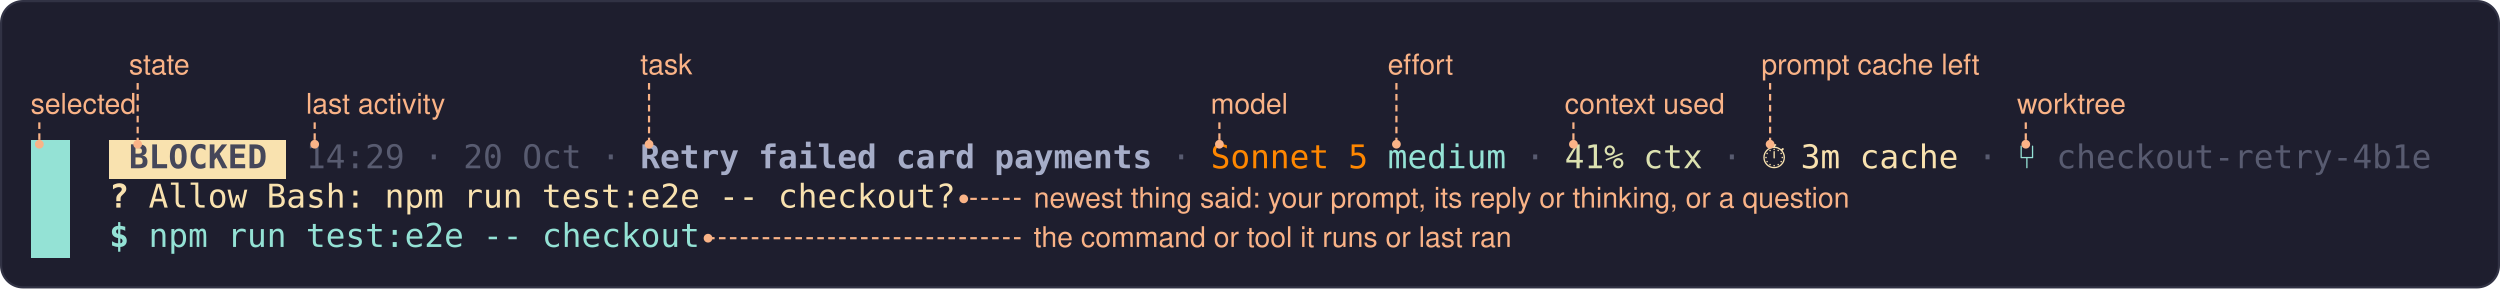
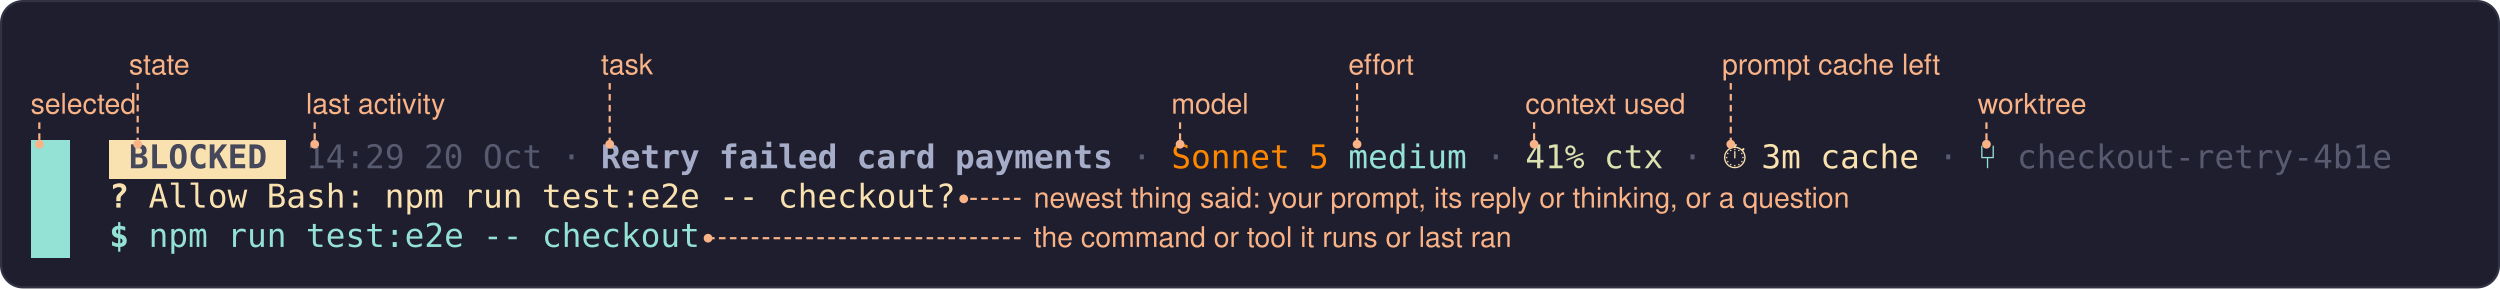
<svg xmlns="http://www.w3.org/2000/svg" width="1144" height="132" viewBox="0 0 1144 132">
  <rect x="0.5" y="0.5" width="1143" height="131" rx="10" fill="#1e1e2e" stroke="#313244" />
  <g transform="translate(14 64)" font-family="ui-monospace, SFMono-Regular, Menlo, Consolas, 'DejaVu Sans Mono', 'Liberation Mono', monospace" font-size="15">
    <rect x="36" y="0" width="81" height="18" fill="#f9e2af" shape-rendering="crispEdges" />
    <rect x="0" y="0" width="9" height="18" fill="#94e2d5" shape-rendering="crispEdges" />
    <rect x="9" y="0" width="9" height="18" fill="#94e2d5" shape-rendering="crispEdges" />
    <text x="45 54 63 72 81 90 99" y="13" fill="#45475a" font-weight="bold">BLOCKED</text>
    <text x="126 135 144 153 162" y="13" fill="#585b70">14:29</text>
-     <text x="180" y="13" fill="#585b70">·</text>
-     <text x="198 207" y="13" fill="#585b70">20</text>
-     <text x="225 234 243" y="13" fill="#585b70">Oct</text>
-     <text x="261" y="13" fill="#585b70">·</text>
-     <text x="279 288 297 306 315" y="13" fill="#a6adc8" font-weight="bold">Retry</text>
-     <text x="333 342 351 360 369 378" y="13" fill="#a6adc8" font-weight="bold">failed</text>
-     <text x="396 405 414 423" y="13" fill="#a6adc8" font-weight="bold">card</text>
-     <text x="441 450 459 468 477 486 495 504" y="13" fill="#a6adc8" font-weight="bold">payments</text>
-     <text x="522" y="13" fill="#585b70">·</text>
-     <text x="540 549 558 567 576 585" y="13" fill="#ff8700">Sonnet</text>
-     <text x="603" y="13" fill="#ff8700">5</text>
-     <text x="621 630 639 648 657 666" y="13" fill="#94e2d5">medium</text>
-     <text x="684" y="13" fill="#585b70">·</text>
-     <text x="702 711 720" y="13" fill="#dce1b0">41%</text>
-     <text x="738 747 756" y="13" fill="#dce1b0">ctx</text>
-     <text x="774" y="13" fill="#585b70">·</text>
-     <text x="792" y="13" fill="#f9e2af">⏱</text>
-     <text x="810 819" y="13" fill="#f9e2af">3m</text>
-     <text x="837 846 855 864 873" y="13" fill="#f9e2af">cache</text>
-     <text x="891" y="13" fill="#585b70">·</text>
-     <text x="909" y="13" fill="#94e2d5">⑂</text>
-     <text x="927 936 945 954 963 972 981 990 999 1008 1017 1026 1035 1044 1053 1062 1071 1080 1089" y="13" fill="#585b70">checkout-retry-4b1e</text>
+     <text x="180 189" y="13" fill="#585b70">20</text>
+     <text x="207 216 225" y="13" fill="#585b70">Oct</text>
+     <text x="243" y="13" fill="#585b70">·</text>
+     <text x="261 270 279 288 297" y="13" fill="#a6adc8" font-weight="bold">Retry</text>
+     <text x="315 324 333 342 351 360" y="13" fill="#a6adc8" font-weight="bold">failed</text>
+     <text x="378 387 396 405" y="13" fill="#a6adc8" font-weight="bold">card</text>
+     <text x="423 432 441 450 459 468 477 486" y="13" fill="#a6adc8" font-weight="bold">payments</text>
+     <text x="504" y="13" fill="#585b70">·</text>
+     <text x="522 531 540 549 558 567" y="13" fill="#ff8700">Sonnet</text>
+     <text x="585" y="13" fill="#ff8700">5</text>
+     <text x="603 612 621 630 639 648" y="13" fill="#94e2d5">medium</text>
+     <text x="666" y="13" fill="#585b70">·</text>
+     <text x="684 693 702" y="13" fill="#dce1b0">41%</text>
+     <text x="720 729 738" y="13" fill="#dce1b0">ctx</text>
+     <text x="756" y="13" fill="#585b70">·</text>
+     <text x="774" y="13" fill="#f9e2af">⏱</text>
+     <text x="792 801" y="13" fill="#f9e2af">3m</text>
+     <text x="819 828 837 846 855" y="13" fill="#f9e2af">cache</text>
+     <text x="873" y="13" fill="#585b70">·</text>
+     <text x="891" y="13" fill="#94e2d5">⑂</text>
+     <text x="909 918 927 936 945 954 963 972 981 990 999 1008 1017 1026 1035 1044 1053 1062 1071" y="13" fill="#585b70">checkout-retry-4b1e</text>
    <rect x="0" y="18" width="9" height="18" fill="#94e2d5" shape-rendering="crispEdges" />
    <rect x="9" y="18" width="9" height="18" fill="#94e2d5" shape-rendering="crispEdges" />
    <text x="36" y="31" fill="#f9e2af" font-weight="bold">?</text>
    <text x="54 63 72 81 90" y="31" fill="#f9e2af">Allow</text>
    <text x="108 117 126 135 144" y="31" fill="#f9e2af">Bash:</text>
    <text x="162 171 180" y="31" fill="#f9e2af">npm</text>
    <text x="198 207 216" y="31" fill="#f9e2af">run</text>
    <text x="234 243 252 261 270 279 288 297" y="31" fill="#f9e2af">test:e2e</text>
    <text x="315 324" y="31" fill="#f9e2af">--</text>
    <text x="342 351 360 369 378 387 396 405 414" y="31" fill="#f9e2af">checkout?</text>
    <rect x="0" y="36" width="9" height="18" fill="#94e2d5" shape-rendering="crispEdges" />
    <rect x="9" y="36" width="9" height="18" fill="#94e2d5" shape-rendering="crispEdges" />
    <text x="36" y="49" fill="#94e2d5" font-weight="bold">$</text>
    <text x="54 63 72" y="49" fill="#94e2d5">npm</text>
    <text x="90 99 108" y="49" fill="#94e2d5">run</text>
    <text x="126 135 144 153 162 171 180 189" y="49" fill="#94e2d5">test:e2e</text>
    <text x="207 216" y="49" fill="#94e2d5">--</text>
    <text x="234 243 252 261 270 279 288 297" y="49" fill="#94e2d5">checkout</text>
    <g transform="translate(0 -12)">
      <text x="0" y="0" fill="#fab387" font-family="-apple-system, 'Segoe UI', Helvetica, Arial, sans-serif" font-size="13">selected</text>
    </g>
    <path d="M4 -8V2" stroke="#fab387" stroke-width="1" stroke-dasharray="3 2" />
    <circle cx="4" cy="2" r="2" fill="#fab387" />
    <g transform="translate(0 -30)">
      <text x="45" y="0" fill="#fab387" font-family="-apple-system, 'Segoe UI', Helvetica, Arial, sans-serif" font-size="13">state</text>
    </g>
    <path d="M49 -26V2" stroke="#fab387" stroke-width="1" stroke-dasharray="3 2" />
    <circle cx="49" cy="2" r="2" fill="#fab387" />
    <g transform="translate(0 -12)">
      <text x="126" y="0" fill="#fab387" font-family="-apple-system, 'Segoe UI', Helvetica, Arial, sans-serif" font-size="13">last activity</text>
    </g>
    <path d="M130 -8V2" stroke="#fab387" stroke-width="1" stroke-dasharray="3 2" />
    <circle cx="130" cy="2" r="2" fill="#fab387" />
    <g transform="translate(0 -30)">
-       <text x="279" y="0" fill="#fab387" font-family="-apple-system, 'Segoe UI', Helvetica, Arial, sans-serif" font-size="13">task</text>
+       <text x="261" y="0" fill="#fab387" font-family="-apple-system, 'Segoe UI', Helvetica, Arial, sans-serif" font-size="13">task</text>
    </g>
-     <path d="M283 -26V2" stroke="#fab387" stroke-width="1" stroke-dasharray="3 2" />
-     <circle cx="283" cy="2" r="2" fill="#fab387" />
+     <path d="M265 -26V2" stroke="#fab387" stroke-width="1" stroke-dasharray="3 2" />
+     <circle cx="265" cy="2" r="2" fill="#fab387" />
    <g transform="translate(0 -12)">
-       <text x="540" y="0" fill="#fab387" font-family="-apple-system, 'Segoe UI', Helvetica, Arial, sans-serif" font-size="13">model</text>
+       <text x="522" y="0" fill="#fab387" font-family="-apple-system, 'Segoe UI', Helvetica, Arial, sans-serif" font-size="13">model</text>
    </g>
-     <path d="M544 -8V2" stroke="#fab387" stroke-width="1" stroke-dasharray="3 2" />
-     <circle cx="544" cy="2" r="2" fill="#fab387" />
+     <path d="M526 -8V2" stroke="#fab387" stroke-width="1" stroke-dasharray="3 2" />
+     <circle cx="526" cy="2" r="2" fill="#fab387" />
    <g transform="translate(0 -30)">
-       <text x="621" y="0" fill="#fab387" font-family="-apple-system, 'Segoe UI', Helvetica, Arial, sans-serif" font-size="13">effort</text>
+       <text x="603" y="0" fill="#fab387" font-family="-apple-system, 'Segoe UI', Helvetica, Arial, sans-serif" font-size="13">effort</text>
    </g>
-     <path d="M625 -26V2" stroke="#fab387" stroke-width="1" stroke-dasharray="3 2" />
-     <circle cx="625" cy="2" r="2" fill="#fab387" />
+     <path d="M607 -26V2" stroke="#fab387" stroke-width="1" stroke-dasharray="3 2" />
+     <circle cx="607" cy="2" r="2" fill="#fab387" />
    <g transform="translate(0 -12)">
-       <text x="702" y="0" fill="#fab387" font-family="-apple-system, 'Segoe UI', Helvetica, Arial, sans-serif" font-size="13">context used</text>
+       <text x="684" y="0" fill="#fab387" font-family="-apple-system, 'Segoe UI', Helvetica, Arial, sans-serif" font-size="13">context used</text>
    </g>
-     <path d="M706 -8V2" stroke="#fab387" stroke-width="1" stroke-dasharray="3 2" />
-     <circle cx="706" cy="2" r="2" fill="#fab387" />
+     <path d="M688 -8V2" stroke="#fab387" stroke-width="1" stroke-dasharray="3 2" />
+     <circle cx="688" cy="2" r="2" fill="#fab387" />
    <g transform="translate(0 -30)">
-       <text x="792" y="0" fill="#fab387" font-family="-apple-system, 'Segoe UI', Helvetica, Arial, sans-serif" font-size="13">prompt cache left</text>
+       <text x="774" y="0" fill="#fab387" font-family="-apple-system, 'Segoe UI', Helvetica, Arial, sans-serif" font-size="13">prompt cache left</text>
    </g>
-     <path d="M796 -26V2" stroke="#fab387" stroke-width="1" stroke-dasharray="3 2" />
-     <circle cx="796" cy="2" r="2" fill="#fab387" />
+     <path d="M778 -26V2" stroke="#fab387" stroke-width="1" stroke-dasharray="3 2" />
+     <circle cx="778" cy="2" r="2" fill="#fab387" />
    <g transform="translate(0 -12)">
-       <text x="909" y="0" fill="#fab387" font-family="-apple-system, 'Segoe UI', Helvetica, Arial, sans-serif" font-size="13">worktree</text>
+       <text x="891" y="0" fill="#fab387" font-family="-apple-system, 'Segoe UI', Helvetica, Arial, sans-serif" font-size="13">worktree</text>
    </g>
-     <path d="M913 -8V2" stroke="#fab387" stroke-width="1" stroke-dasharray="3 2" />
-     <circle cx="913" cy="2" r="2" fill="#fab387" />
+     <path d="M895 -8V2" stroke="#fab387" stroke-width="1" stroke-dasharray="3 2" />
+     <circle cx="895" cy="2" r="2" fill="#fab387" />
    <path d="M453 27L427 27" stroke="#fab387" stroke-width="1" stroke-dasharray="3 2" />
    <circle cx="427" cy="27" r="2" fill="#fab387" />
    <text x="459" y="31" fill="#fab387" font-family="-apple-system, 'Segoe UI', Helvetica, Arial, sans-serif" font-size="13">newest thing said: your prompt, its reply or thinking, or a question</text>
    <path d="M453 45L310 45" stroke="#fab387" stroke-width="1" stroke-dasharray="3 2" />
    <circle cx="310" cy="45" r="2" fill="#fab387" />
    <text x="459" y="49" fill="#fab387" font-family="-apple-system, 'Segoe UI', Helvetica, Arial, sans-serif" font-size="13">the command or tool it runs or last ran</text>
  </g>
</svg>
